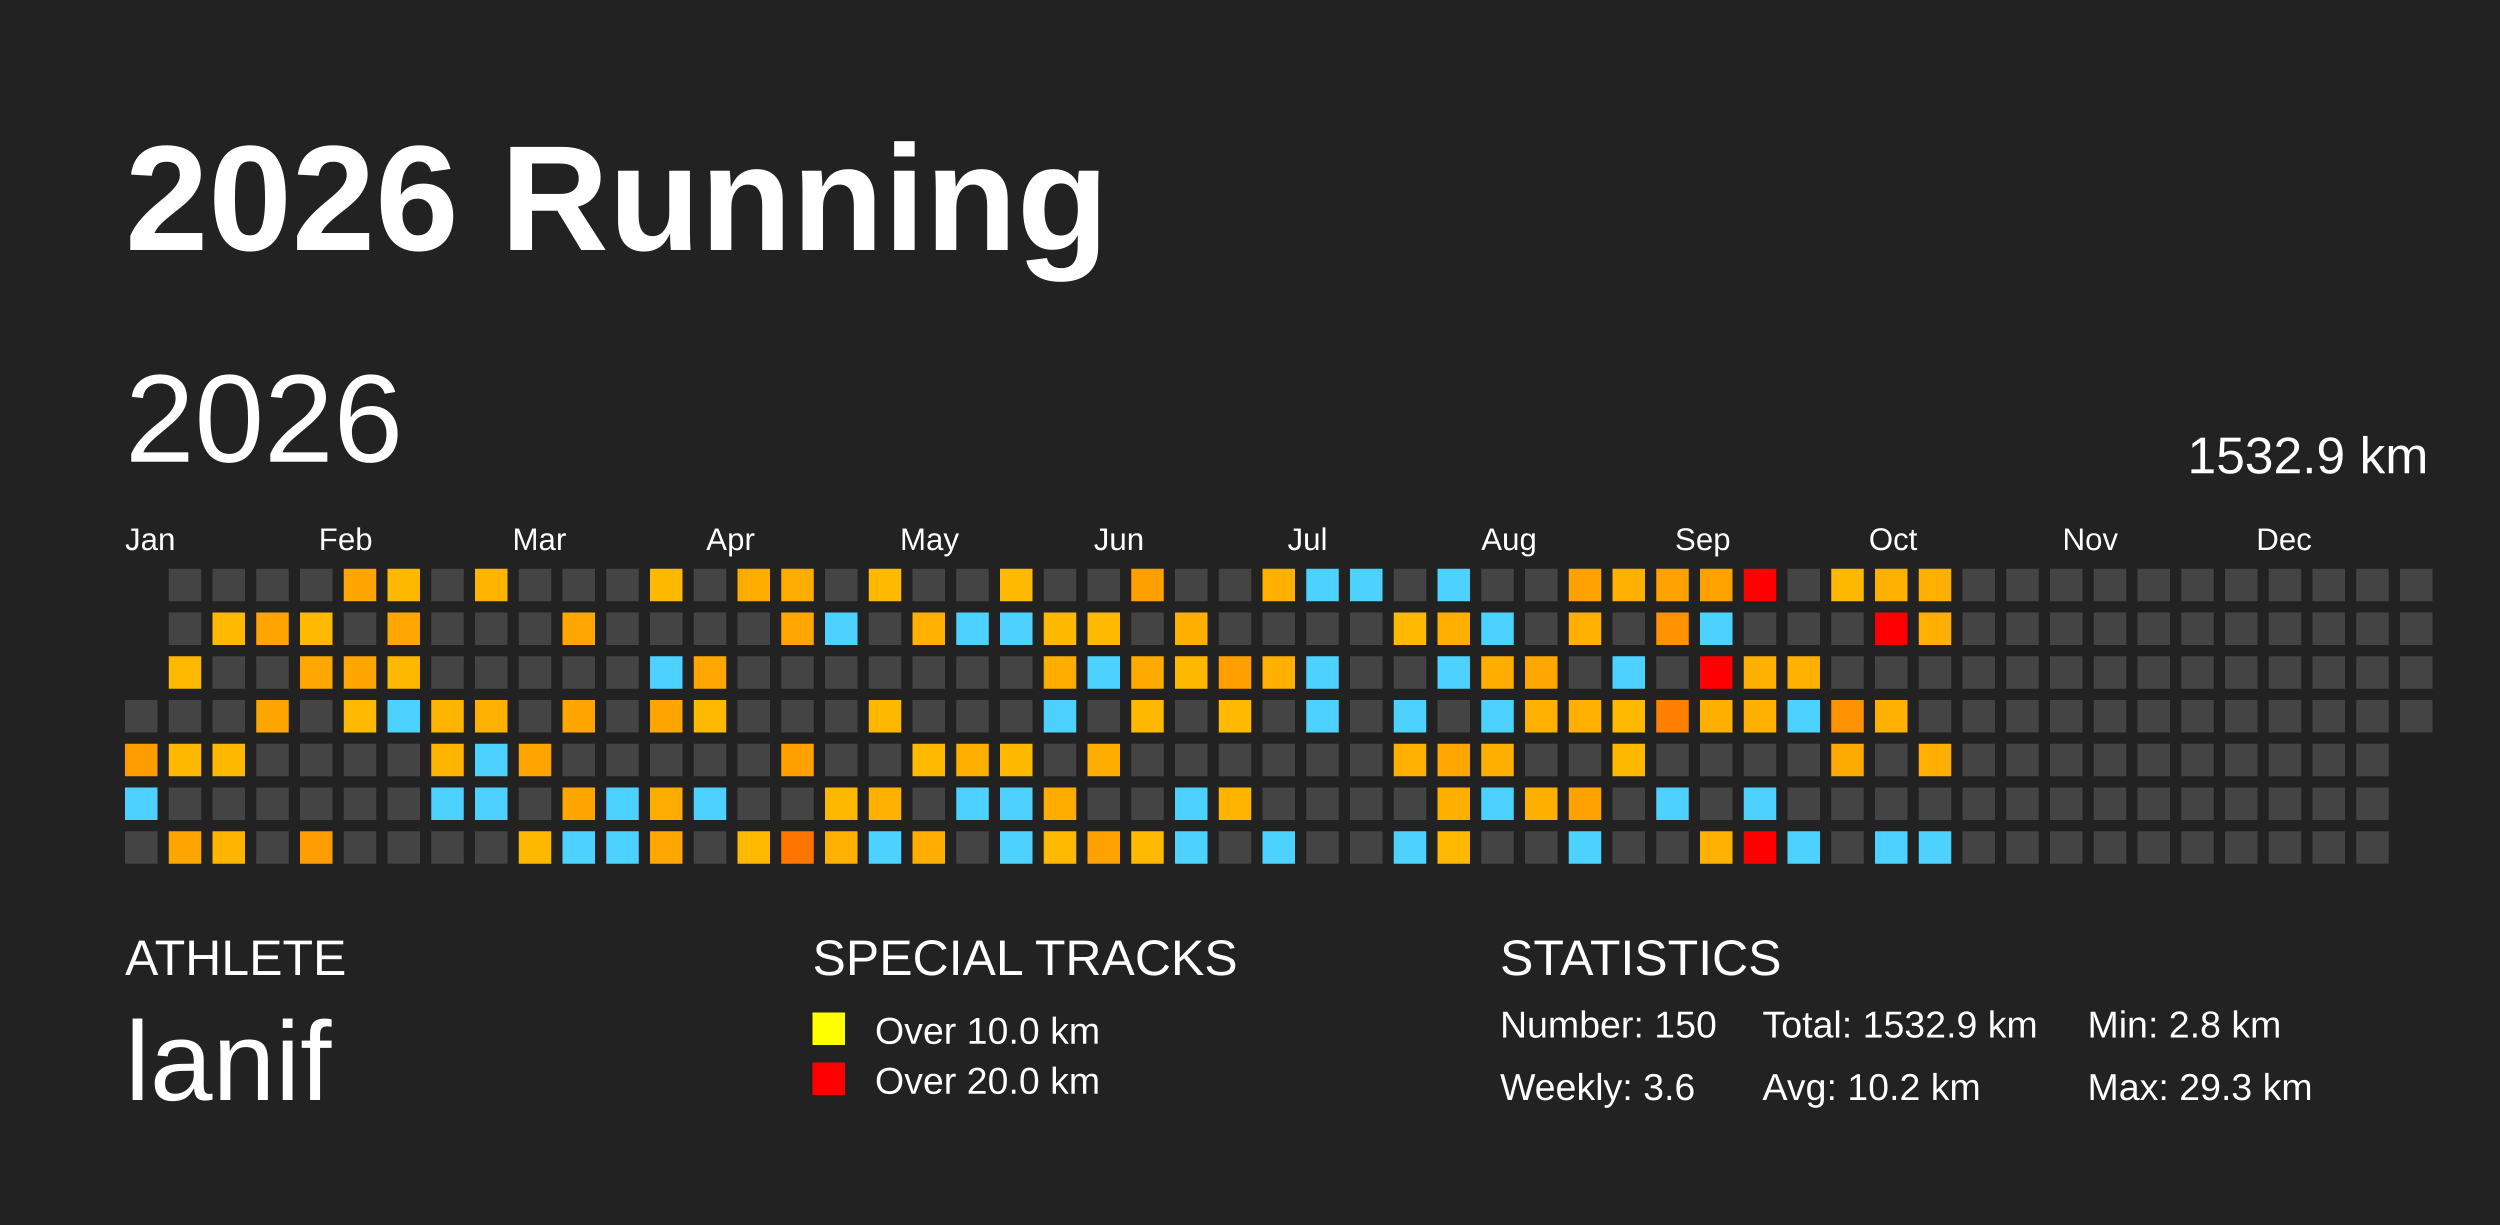
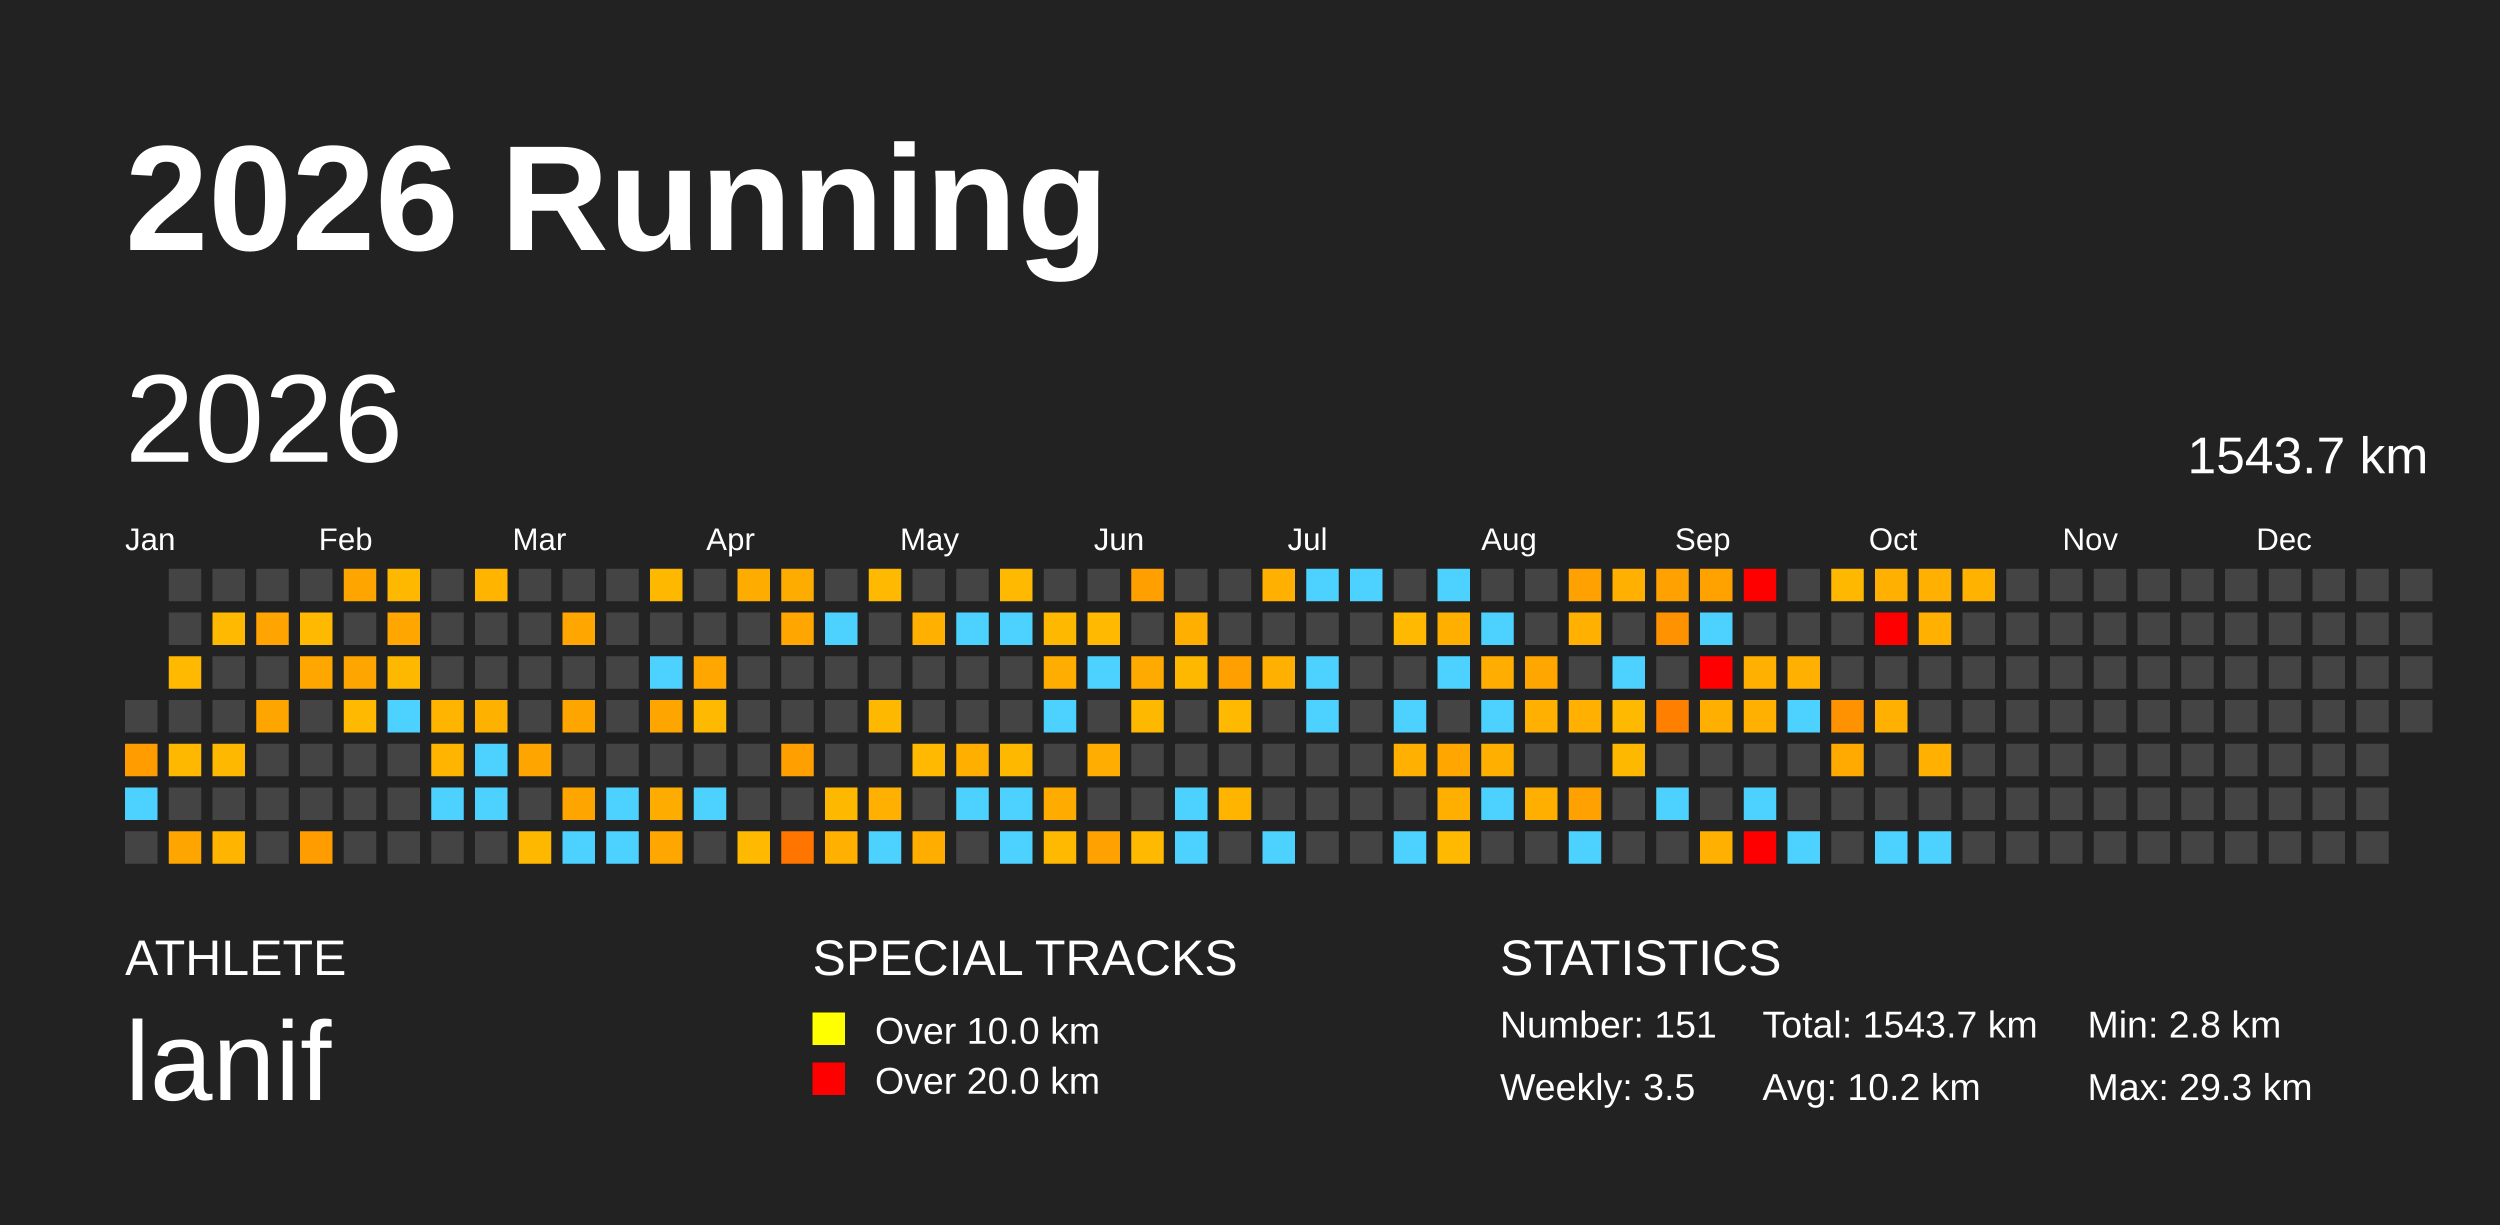
<svg xmlns="http://www.w3.org/2000/svg" baseProfile="full" height="98mm" version="1.1" viewBox="0,0,200,98" width="200mm">
  <defs />
  <rect fill="#222222" height="98" width="200" x="0" y="0" />
  <text fill="#FFFFFF" style="font-size:12px; font-family:Arial; font-weight:bold;" x="10" y="20">2026 Running</text>
  <text fill="#FFFFFF" style="font-size:4px; font-family:Arial" x="10" y="78">ATHLETE</text>
  <text fill="#FFFFFF" style="font-size:9px; font-family:Arial" x="10" y="88">lanif</text>
  <text fill="#FFFFFF" style="font-size:4px; font-family:Arial" x="65" y="78">SPECIAL TRACKS</text>
  <rect fill="yellow" height="2.6" width="2.6" x="65" y="81" />
  <text fill="#FFFFFF" style="font-size:3px; font-family:Arial" x="70" y="83.5">Over 10.0 km</text>
  <rect fill="red" height="2.6" width="2.6" x="65" y="85" />
  <text fill="#FFFFFF" style="font-size:3px; font-family:Arial" x="70" y="87.5">Over 20.0 km</text>
  <text fill="#FFFFFF" style="font-size:4px; font-family:Arial" x="120" y="78">STATISTICS</text>
-   <text fill="#FFFFFF" style="font-size:3px; font-family:Arial" x="120" y="83">Number: 150</text>
-   <text fill="#FFFFFF" style="font-size:3px; font-family:Arial" x="120" y="88">Weekly: 3.6</text>
-   <text fill="#FFFFFF" style="font-size:3px; font-family:Arial" x="141" y="83">Total: 1532.9 km</text>
+   <text fill="#FFFFFF" style="font-size:3px; font-family:Arial" x="120" y="83">Number: 151</text>
+   <text fill="#FFFFFF" style="font-size:3px; font-family:Arial" x="120" y="88">Weekly: 3.5</text>
+   <text fill="#FFFFFF" style="font-size:3px; font-family:Arial" x="141" y="83">Total: 1543.7 km</text>
  <text fill="#FFFFFF" style="font-size:3px; font-family:Arial" x="141" y="88">Avg: 10.2 km</text>
  <text fill="#FFFFFF" style="font-size:3px; font-family:Arial" x="167" y="83">Min: 2.8 km</text>
  <text fill="#FFFFFF" style="font-size:3px; font-family:Arial" x="167" y="88">Max: 29.3 km</text>
  <text dominant-baseline="hanging" fill="#FFFFFF" style="font-size:10.0px; font-family:Arial;" x="10" y="30">2026</text>
-   <text dominant-baseline="hanging" fill="#FFFFFF" style="font-size:4.125px; font-family:Arial;" x="175" y="35">1532.9 km</text>
+   <text dominant-baseline="hanging" fill="#FFFFFF" style="font-size:4.125px; font-family:Arial;" x="175" y="35">1543.7 km</text>
  <text fill="#FFFFFF" style="font-size:2.5px; font-family:Arial" x="10.0" y="44">Jan</text>
  <text fill="#FFFFFF" style="font-size:2.5px; font-family:Arial" x="25.5" y="44">Feb</text>
  <text fill="#FFFFFF" style="font-size:2.5px; font-family:Arial" x="41.0" y="44">Mar</text>
  <text fill="#FFFFFF" style="font-size:2.5px; font-family:Arial" x="56.5" y="44">Apr</text>
  <text fill="#FFFFFF" style="font-size:2.5px; font-family:Arial" x="72.0" y="44">May</text>
  <text fill="#FFFFFF" style="font-size:2.5px; font-family:Arial" x="87.5" y="44">Jun</text>
  <text fill="#FFFFFF" style="font-size:2.5px; font-family:Arial" x="103.0" y="44">Jul</text>
  <text fill="#FFFFFF" style="font-size:2.5px; font-family:Arial" x="118.5" y="44">Aug</text>
  <text fill="#FFFFFF" style="font-size:2.5px; font-family:Arial" x="134.0" y="44">Sep</text>
  <text fill="#FFFFFF" style="font-size:2.5px; font-family:Arial" x="149.5" y="44">Oct</text>
  <text fill="#FFFFFF" style="font-size:2.5px; font-family:Arial" x="165.0" y="44">Nov</text>
  <text fill="#FFFFFF" style="font-size:2.5px; font-family:Arial" x="180.5" y="44">Dec</text>
  <rect fill="#444444" height="2.6" width="2.6" x="10.0" y="56.0" />
  <rect fill="#ff9c00" height="2.6" width="2.6" x="10.0" y="59.5" />
  <rect fill="#4dd2ff" height="2.6" width="2.6" x="10.0" y="63.0" />
  <rect fill="#444444" height="2.6" width="2.6" x="10.0" y="66.5" />
  <rect fill="#444444" height="2.6" width="2.6" x="13.5" y="45.5" />
  <rect fill="#444444" height="2.6" width="2.6" x="13.5" y="49.0" />
  <rect fill="#ffb900" height="2.6" width="2.6" x="13.5" y="52.5" />
  <rect fill="#444444" height="2.6" width="2.6" x="13.5" y="56.0" />
  <rect fill="#ffb800" height="2.6" width="2.6" x="13.5" y="59.5" />
  <rect fill="#444444" height="2.6" width="2.6" x="13.5" y="63.0" />
  <rect fill="#ffa500" height="2.6" width="2.6" x="13.5" y="66.5" />
  <rect fill="#444444" height="2.6" width="2.6" x="17.0" y="45.5" />
  <rect fill="#ffb900" height="2.6" width="2.6" x="17.0" y="49.0" />
  <rect fill="#444444" height="2.6" width="2.6" x="17.0" y="52.5" />
  <rect fill="#444444" height="2.6" width="2.6" x="17.0" y="56.0" />
  <rect fill="#ffb800" height="2.6" width="2.6" x="17.0" y="59.5" />
  <rect fill="#444444" height="2.6" width="2.6" x="17.0" y="63.0" />
  <rect fill="#ffb500" height="2.6" width="2.6" x="17.0" y="66.5" />
  <rect fill="#444444" height="2.6" width="2.6" x="20.5" y="45.5" />
  <rect fill="#ffa400" height="2.6" width="2.6" x="20.5" y="49.0" />
  <rect fill="#444444" height="2.6" width="2.6" x="20.5" y="52.5" />
  <rect fill="#ffa500" height="2.6" width="2.6" x="20.5" y="56.0" />
  <rect fill="#444444" height="2.6" width="2.6" x="20.5" y="59.5" />
  <rect fill="#444444" height="2.6" width="2.6" x="20.5" y="63.0" />
  <rect fill="#444444" height="2.6" width="2.6" x="20.5" y="66.5" />
  <rect fill="#444444" height="2.6" width="2.6" x="24.0" y="45.5" />
  <rect fill="#ffb900" height="2.6" width="2.6" x="24.0" y="49.0" />
  <rect fill="#ffa600" height="2.6" width="2.6" x="24.0" y="52.5" />
  <rect fill="#444444" height="2.6" width="2.6" x="24.0" y="56.0" />
  <rect fill="#444444" height="2.6" width="2.6" x="24.0" y="59.5" />
  <rect fill="#444444" height="2.6" width="2.6" x="24.0" y="63.0" />
  <rect fill="#ff9c00" height="2.6" width="2.6" x="24.0" y="66.5" />
  <rect fill="#ffa500" height="2.6" width="2.6" x="27.5" y="45.5" />
  <rect fill="#444444" height="2.6" width="2.6" x="27.5" y="49.0" />
  <rect fill="#ffa500" height="2.6" width="2.6" x="27.5" y="52.5" />
  <rect fill="#ffb900" height="2.6" width="2.6" x="27.5" y="56.0" />
  <rect fill="#444444" height="2.6" width="2.6" x="27.5" y="59.5" />
  <rect fill="#444444" height="2.6" width="2.6" x="27.5" y="63.0" />
  <rect fill="#444444" height="2.6" width="2.6" x="27.5" y="66.5" />
  <rect fill="#ffb800" height="2.6" width="2.6" x="31.0" y="45.5" />
  <rect fill="#ffa600" height="2.6" width="2.6" x="31.0" y="49.0" />
  <rect fill="#ffb800" height="2.6" width="2.6" x="31.0" y="52.5" />
  <rect fill="#4dd2ff" height="2.6" width="2.6" x="31.0" y="56.0" />
  <rect fill="#444444" height="2.6" width="2.6" x="31.0" y="59.5" />
  <rect fill="#444444" height="2.6" width="2.6" x="31.0" y="63.0" />
  <rect fill="#444444" height="2.6" width="2.6" x="31.0" y="66.5" />
  <rect fill="#444444" height="2.6" width="2.6" x="34.5" y="45.5" />
  <rect fill="#444444" height="2.6" width="2.6" x="34.5" y="49.0" />
  <rect fill="#444444" height="2.6" width="2.6" x="34.5" y="52.5" />
  <rect fill="#ffb500" height="2.6" width="2.6" x="34.5" y="56.0" />
  <rect fill="#ffb500" height="2.6" width="2.6" x="34.5" y="59.5" />
  <rect fill="#4dd2ff" height="2.6" width="2.6" x="34.5" y="63.0" />
  <rect fill="#444444" height="2.6" width="2.6" x="34.5" y="66.5" />
  <rect fill="#ffb500" height="2.6" width="2.6" x="38.0" y="45.5" />
  <rect fill="#444444" height="2.6" width="2.6" x="38.0" y="49.0" />
  <rect fill="#444444" height="2.6" width="2.6" x="38.0" y="52.5" />
  <rect fill="#ffb100" height="2.6" width="2.6" x="38.0" y="56.0" />
  <rect fill="#4dd2ff" height="2.6" width="2.6" x="38.0" y="59.5" />
  <rect fill="#4dd2ff" height="2.6" width="2.6" x="38.0" y="63.0" />
  <rect fill="#444444" height="2.6" width="2.6" x="38.0" y="66.5" />
  <rect fill="#444444" height="2.6" width="2.6" x="41.5" y="45.5" />
  <rect fill="#444444" height="2.6" width="2.6" x="41.5" y="49.0" />
  <rect fill="#444444" height="2.6" width="2.6" x="41.5" y="52.5" />
  <rect fill="#444444" height="2.6" width="2.6" x="41.5" y="56.0" />
  <rect fill="#ffa500" height="2.6" width="2.6" x="41.5" y="59.5" />
  <rect fill="#444444" height="2.6" width="2.6" x="41.5" y="63.0" />
  <rect fill="#ffb800" height="2.6" width="2.6" x="41.5" y="66.5" />
  <rect fill="#444444" height="2.6" width="2.6" x="45.0" y="45.5" />
  <rect fill="#ffa600" height="2.6" width="2.6" x="45.0" y="49.0" />
  <rect fill="#444444" height="2.6" width="2.6" x="45.0" y="52.5" />
  <rect fill="#ffa500" height="2.6" width="2.6" x="45.0" y="56.0" />
  <rect fill="#444444" height="2.6" width="2.6" x="45.0" y="59.5" />
  <rect fill="#ffa500" height="2.6" width="2.6" x="45.0" y="63.0" />
  <rect fill="#4dd2ff" height="2.6" width="2.6" x="45.0" y="66.5" />
  <rect fill="#444444" height="2.6" width="2.6" x="48.5" y="45.5" />
  <rect fill="#444444" height="2.6" width="2.6" x="48.5" y="49.0" />
  <rect fill="#444444" height="2.6" width="2.6" x="48.5" y="52.5" />
  <rect fill="#444444" height="2.6" width="2.6" x="48.5" y="56.0" />
  <rect fill="#444444" height="2.6" width="2.6" x="48.5" y="59.5" />
  <rect fill="#4dd2ff" height="2.6" width="2.6" x="48.5" y="63.0" />
  <rect fill="#4dd2ff" height="2.6" width="2.6" x="48.5" y="66.5" />
  <rect fill="#ffb800" height="2.6" width="2.6" x="52.0" y="45.5" />
  <rect fill="#444444" height="2.6" width="2.6" x="52.0" y="49.0" />
  <rect fill="#4dd2ff" height="2.6" width="2.6" x="52.0" y="52.5" />
  <rect fill="#ffa500" height="2.6" width="2.6" x="52.0" y="56.0" />
  <rect fill="#444444" height="2.6" width="2.6" x="52.0" y="59.5" />
  <rect fill="#ffac00" height="2.6" width="2.6" x="52.0" y="63.0" />
  <rect fill="#ffa600" height="2.6" width="2.6" x="52.0" y="66.5" />
  <rect fill="#444444" height="2.6" width="2.6" x="55.5" y="45.5" />
  <rect fill="#444444" height="2.6" width="2.6" x="55.5" y="49.0" />
  <rect fill="#ffa600" height="2.6" width="2.6" x="55.5" y="52.5" />
  <rect fill="#ffb900" height="2.6" width="2.6" x="55.5" y="56.0" />
  <rect fill="#444444" height="2.6" width="2.6" x="55.5" y="59.5" />
  <rect fill="#4dd2ff" height="2.6" width="2.6" x="55.5" y="63.0" />
  <rect fill="#444444" height="2.6" width="2.6" x="55.5" y="66.5" />
  <rect fill="#ffac00" height="2.6" width="2.6" x="59.0" y="45.5" />
  <rect fill="#444444" height="2.6" width="2.6" x="59.0" y="49.0" />
  <rect fill="#444444" height="2.6" width="2.6" x="59.0" y="52.5" />
  <rect fill="#444444" height="2.6" width="2.6" x="59.0" y="56.0" />
  <rect fill="#444444" height="2.6" width="2.6" x="59.0" y="59.5" />
  <rect fill="#444444" height="2.6" width="2.6" x="59.0" y="63.0" />
  <rect fill="#ffb900" height="2.6" width="2.6" x="59.0" y="66.5" />
  <rect fill="#ffac00" height="2.6" width="2.6" x="62.5" y="45.5" />
  <rect fill="#ffa600" height="2.6" width="2.6" x="62.5" y="49.0" />
  <rect fill="#444444" height="2.6" width="2.6" x="62.5" y="52.5" />
  <rect fill="#444444" height="2.6" width="2.6" x="62.5" y="56.0" />
  <rect fill="#ffa000" height="2.6" width="2.6" x="62.5" y="59.5" />
  <rect fill="#444444" height="2.6" width="2.6" x="62.5" y="63.0" />
  <rect fill="#ff7500" height="2.6" width="2.6" x="62.5" y="66.5" />
  <rect fill="#444444" height="2.6" width="2.6" x="66.0" y="45.5" />
  <rect fill="#4dd2ff" height="2.6" width="2.6" x="66.0" y="49.0" />
  <rect fill="#444444" height="2.6" width="2.6" x="66.0" y="52.5" />
  <rect fill="#444444" height="2.6" width="2.6" x="66.0" y="56.0" />
  <rect fill="#444444" height="2.6" width="2.6" x="66.0" y="59.5" />
  <rect fill="#ffb800" height="2.6" width="2.6" x="66.0" y="63.0" />
  <rect fill="#ffb000" height="2.6" width="2.6" x="66.0" y="66.5" />
  <rect fill="#ffb900" height="2.6" width="2.6" x="69.5" y="45.5" />
  <rect fill="#444444" height="2.6" width="2.6" x="69.5" y="49.0" />
  <rect fill="#444444" height="2.6" width="2.6" x="69.5" y="52.5" />
  <rect fill="#ffb800" height="2.6" width="2.6" x="69.5" y="56.0" />
  <rect fill="#444444" height="2.6" width="2.6" x="69.5" y="59.5" />
  <rect fill="#ffb000" height="2.6" width="2.6" x="69.5" y="63.0" />
  <rect fill="#4dd2ff" height="2.6" width="2.6" x="69.5" y="66.5" />
  <rect fill="#444444" height="2.6" width="2.6" x="73.0" y="45.5" />
  <rect fill="#ffb000" height="2.6" width="2.6" x="73.0" y="49.0" />
  <rect fill="#444444" height="2.6" width="2.6" x="73.0" y="52.5" />
  <rect fill="#444444" height="2.6" width="2.6" x="73.0" y="56.0" />
  <rect fill="#ffb900" height="2.6" width="2.6" x="73.0" y="59.5" />
  <rect fill="#444444" height="2.6" width="2.6" x="73.0" y="63.0" />
  <rect fill="#ffae00" height="2.6" width="2.6" x="73.0" y="66.5" />
  <rect fill="#444444" height="2.6" width="2.6" x="76.5" y="45.5" />
  <rect fill="#4dd2ff" height="2.6" width="2.6" x="76.5" y="49.0" />
  <rect fill="#444444" height="2.6" width="2.6" x="76.5" y="52.5" />
  <rect fill="#444444" height="2.6" width="2.6" x="76.5" y="56.0" />
  <rect fill="#ffaf00" height="2.6" width="2.6" x="76.5" y="59.5" />
  <rect fill="#4dd2ff" height="2.6" width="2.6" x="76.5" y="63.0" />
  <rect fill="#444444" height="2.6" width="2.6" x="76.5" y="66.5" />
  <rect fill="#ffb900" height="2.6" width="2.6" x="80.0" y="45.5" />
  <rect fill="#4dd2ff" height="2.6" width="2.6" x="80.0" y="49.0" />
  <rect fill="#444444" height="2.6" width="2.6" x="80.0" y="52.5" />
  <rect fill="#444444" height="2.6" width="2.6" x="80.0" y="56.0" />
  <rect fill="#ffb800" height="2.6" width="2.6" x="80.0" y="59.5" />
  <rect fill="#4dd2ff" height="2.6" width="2.6" x="80.0" y="63.0" />
  <rect fill="#4dd2ff" height="2.6" width="2.6" x="80.0" y="66.5" />
  <rect fill="#444444" height="2.6" width="2.6" x="83.5" y="45.5" />
  <rect fill="#ffb800" height="2.6" width="2.6" x="83.5" y="49.0" />
  <rect fill="#ffad00" height="2.6" width="2.6" x="83.5" y="52.5" />
  <rect fill="#4dd2ff" height="2.6" width="2.6" x="83.5" y="56.0" />
  <rect fill="#444444" height="2.6" width="2.6" x="83.5" y="59.5" />
  <rect fill="#ffab00" height="2.6" width="2.6" x="83.5" y="63.0" />
  <rect fill="#ffb900" height="2.6" width="2.6" x="83.5" y="66.5" />
  <rect fill="#444444" height="2.6" width="2.6" x="87.0" y="45.5" />
  <rect fill="#ffb900" height="2.6" width="2.6" x="87.0" y="49.0" />
  <rect fill="#4dd2ff" height="2.6" width="2.6" x="87.0" y="52.5" />
  <rect fill="#444444" height="2.6" width="2.6" x="87.0" y="56.0" />
  <rect fill="#ffad00" height="2.6" width="2.6" x="87.0" y="59.5" />
  <rect fill="#444444" height="2.6" width="2.6" x="87.0" y="63.0" />
  <rect fill="#ffa100" height="2.6" width="2.6" x="87.0" y="66.5" />
  <rect fill="#ffa000" height="2.6" width="2.6" x="90.5" y="45.5" />
  <rect fill="#444444" height="2.6" width="2.6" x="90.5" y="49.0" />
  <rect fill="#ffaa00" height="2.6" width="2.6" x="90.5" y="52.5" />
  <rect fill="#ffb800" height="2.6" width="2.6" x="90.5" y="56.0" />
  <rect fill="#444444" height="2.6" width="2.6" x="90.5" y="59.5" />
  <rect fill="#444444" height="2.6" width="2.6" x="90.5" y="63.0" />
  <rect fill="#ffb900" height="2.6" width="2.6" x="90.5" y="66.5" />
  <rect fill="#444444" height="2.6" width="2.6" x="94.0" y="45.5" />
  <rect fill="#ffaf00" height="2.6" width="2.6" x="94.0" y="49.0" />
  <rect fill="#ffb800" height="2.6" width="2.6" x="94.0" y="52.5" />
  <rect fill="#444444" height="2.6" width="2.6" x="94.0" y="56.0" />
  <rect fill="#444444" height="2.6" width="2.6" x="94.0" y="59.5" />
  <rect fill="#4dd2ff" height="2.6" width="2.6" x="94.0" y="63.0" />
  <rect fill="#4dd2ff" height="2.6" width="2.6" x="94.0" y="66.5" />
  <rect fill="#444444" height="2.6" width="2.6" x="97.5" y="45.5" />
  <rect fill="#444444" height="2.6" width="2.6" x="97.5" y="49.0" />
  <rect fill="#ffa000" height="2.6" width="2.6" x="97.5" y="52.5" />
  <rect fill="#ffb900" height="2.6" width="2.6" x="97.5" y="56.0" />
  <rect fill="#444444" height="2.6" width="2.6" x="97.5" y="59.5" />
  <rect fill="#ffb400" height="2.6" width="2.6" x="97.5" y="63.0" />
  <rect fill="#444444" height="2.6" width="2.6" x="97.5" y="66.5" />
  <rect fill="#ffb000" height="2.6" width="2.6" x="101.0" y="45.5" />
  <rect fill="#444444" height="2.6" width="2.6" x="101.0" y="49.0" />
  <rect fill="#ffb000" height="2.6" width="2.6" x="101.0" y="52.5" />
  <rect fill="#444444" height="2.6" width="2.6" x="101.0" y="56.0" />
  <rect fill="#444444" height="2.6" width="2.6" x="101.0" y="59.5" />
  <rect fill="#444444" height="2.6" width="2.6" x="101.0" y="63.0" />
  <rect fill="#4dd2ff" height="2.6" width="2.6" x="101.0" y="66.5" />
  <rect fill="#4dd2ff" height="2.6" width="2.6" x="104.5" y="45.5" />
  <rect fill="#444444" height="2.6" width="2.6" x="104.5" y="49.0" />
  <rect fill="#4dd2ff" height="2.6" width="2.6" x="104.5" y="52.5" />
  <rect fill="#4dd2ff" height="2.6" width="2.6" x="104.5" y="56.0" />
  <rect fill="#444444" height="2.6" width="2.6" x="104.5" y="59.5" />
  <rect fill="#444444" height="2.6" width="2.6" x="104.5" y="63.0" />
  <rect fill="#444444" height="2.6" width="2.6" x="104.5" y="66.5" />
  <rect fill="#4dd2ff" height="2.6" width="2.6" x="108.0" y="45.5" />
  <rect fill="#444444" height="2.6" width="2.6" x="108.0" y="49.0" />
  <rect fill="#444444" height="2.6" width="2.6" x="108.0" y="52.5" />
  <rect fill="#444444" height="2.6" width="2.6" x="108.0" y="56.0" />
  <rect fill="#444444" height="2.6" width="2.6" x="108.0" y="59.5" />
  <rect fill="#444444" height="2.6" width="2.6" x="108.0" y="63.0" />
  <rect fill="#444444" height="2.6" width="2.6" x="108.0" y="66.5" />
  <rect fill="#444444" height="2.6" width="2.6" x="111.5" y="45.5" />
  <rect fill="#ffb900" height="2.6" width="2.6" x="111.5" y="49.0" />
  <rect fill="#444444" height="2.6" width="2.6" x="111.5" y="52.5" />
  <rect fill="#4dd2ff" height="2.6" width="2.6" x="111.5" y="56.0" />
  <rect fill="#ffb000" height="2.6" width="2.6" x="111.5" y="59.5" />
  <rect fill="#444444" height="2.6" width="2.6" x="111.5" y="63.0" />
  <rect fill="#4dd2ff" height="2.6" width="2.6" x="111.5" y="66.5" />
  <rect fill="#4dd2ff" height="2.6" width="2.6" x="115.0" y="45.5" />
  <rect fill="#ffaf00" height="2.6" width="2.6" x="115.0" y="49.0" />
  <rect fill="#4dd2ff" height="2.6" width="2.6" x="115.0" y="52.5" />
  <rect fill="#444444" height="2.6" width="2.6" x="115.0" y="56.0" />
  <rect fill="#ffa600" height="2.6" width="2.6" x="115.0" y="59.5" />
  <rect fill="#ffaf00" height="2.6" width="2.6" x="115.0" y="63.0" />
  <rect fill="#ffb900" height="2.6" width="2.6" x="115.0" y="66.5" />
  <rect fill="#444444" height="2.6" width="2.6" x="118.5" y="45.5" />
  <rect fill="#4dd2ff" height="2.6" width="2.6" x="118.5" y="49.0" />
  <rect fill="#ffad00" height="2.6" width="2.6" x="118.5" y="52.5" />
  <rect fill="#4dd2ff" height="2.6" width="2.6" x="118.5" y="56.0" />
  <rect fill="#ffaf00" height="2.6" width="2.6" x="118.5" y="59.5" />
  <rect fill="#4dd2ff" height="2.6" width="2.6" x="118.5" y="63.0" />
  <rect fill="#444444" height="2.6" width="2.6" x="118.5" y="66.5" />
  <rect fill="#444444" height="2.6" width="2.6" x="122.0" y="45.5" />
  <rect fill="#444444" height="2.6" width="2.6" x="122.0" y="49.0" />
  <rect fill="#ffa700" height="2.6" width="2.6" x="122.0" y="52.5" />
  <rect fill="#ffb000" height="2.6" width="2.6" x="122.0" y="56.0" />
  <rect fill="#444444" height="2.6" width="2.6" x="122.0" y="59.5" />
  <rect fill="#ffaf00" height="2.6" width="2.6" x="122.0" y="63.0" />
  <rect fill="#444444" height="2.6" width="2.6" x="122.0" y="66.5" />
  <rect fill="#ffa100" height="2.6" width="2.6" x="125.5" y="45.5" />
  <rect fill="#ffb000" height="2.6" width="2.6" x="125.5" y="49.0" />
  <rect fill="#444444" height="2.6" width="2.6" x="125.5" y="52.5" />
  <rect fill="#ffb000" height="2.6" width="2.6" x="125.5" y="56.0" />
  <rect fill="#444444" height="2.6" width="2.6" x="125.5" y="59.5" />
  <rect fill="#ffa100" height="2.6" width="2.6" x="125.5" y="63.0" />
  <rect fill="#4dd2ff" height="2.6" width="2.6" x="125.5" y="66.5" />
  <rect fill="#ffb000" height="2.6" width="2.6" x="129.0" y="45.5" />
  <rect fill="#444444" height="2.6" width="2.6" x="129.0" y="49.0" />
  <rect fill="#4dd2ff" height="2.6" width="2.6" x="129.0" y="52.5" />
  <rect fill="#ffb900" height="2.6" width="2.6" x="129.0" y="56.0" />
  <rect fill="#ffb800" height="2.6" width="2.6" x="129.0" y="59.5" />
  <rect fill="#444444" height="2.6" width="2.6" x="129.0" y="63.0" />
  <rect fill="#444444" height="2.6" width="2.6" x="129.0" y="66.5" />
  <rect fill="#ffa100" height="2.6" width="2.6" x="132.5" y="45.5" />
  <rect fill="#ff9200" height="2.6" width="2.6" x="132.5" y="49.0" />
  <rect fill="#444444" height="2.6" width="2.6" x="132.5" y="52.5" />
  <rect fill="#ff8000" height="2.6" width="2.6" x="132.5" y="56.0" />
  <rect fill="#444444" height="2.6" width="2.6" x="132.5" y="59.5" />
  <rect fill="#4dd2ff" height="2.6" width="2.6" x="132.5" y="63.0" />
  <rect fill="#444444" height="2.6" width="2.6" x="132.5" y="66.5" />
  <rect fill="#ffa200" height="2.6" width="2.6" x="136.0" y="45.5" />
  <rect fill="#4dd2ff" height="2.6" width="2.6" x="136.0" y="49.0" />
  <rect fill="red" height="2.6" width="2.6" x="136.0" y="52.5" />
  <rect fill="#ffaf00" height="2.6" width="2.6" x="136.0" y="56.0" />
  <rect fill="#444444" height="2.6" width="2.6" x="136.0" y="59.5" />
  <rect fill="#444444" height="2.6" width="2.6" x="136.0" y="63.0" />
  <rect fill="#ffb000" height="2.6" width="2.6" x="136.0" y="66.5" />
  <rect fill="red" height="2.6" width="2.6" x="139.5" y="45.5" />
  <rect fill="#444444" height="2.6" width="2.6" x="139.5" y="49.0" />
  <rect fill="#ffb000" height="2.6" width="2.6" x="139.5" y="52.5" />
  <rect fill="#ffb000" height="2.6" width="2.6" x="139.5" y="56.0" />
  <rect fill="#444444" height="2.6" width="2.6" x="139.5" y="59.5" />
  <rect fill="#4dd2ff" height="2.6" width="2.6" x="139.5" y="63.0" />
  <rect fill="red" height="2.6" width="2.6" x="139.5" y="66.5" />
  <rect fill="#444444" height="2.6" width="2.6" x="143.0" y="45.5" />
  <rect fill="#444444" height="2.6" width="2.6" x="143.0" y="49.0" />
  <rect fill="#ffb000" height="2.6" width="2.6" x="143.0" y="52.5" />
  <rect fill="#4dd2ff" height="2.6" width="2.6" x="143.0" y="56.0" />
  <rect fill="#444444" height="2.6" width="2.6" x="143.0" y="59.5" />
  <rect fill="#444444" height="2.6" width="2.6" x="143.0" y="63.0" />
  <rect fill="#4dd2ff" height="2.6" width="2.6" x="143.0" y="66.5" />
  <rect fill="#ffb800" height="2.6" width="2.6" x="146.5" y="45.5" />
  <rect fill="#444444" height="2.6" width="2.6" x="146.5" y="49.0" />
  <rect fill="#444444" height="2.6" width="2.6" x="146.5" y="52.5" />
  <rect fill="#ff9200" height="2.6" width="2.6" x="146.5" y="56.0" />
  <rect fill="#ffaa00" height="2.6" width="2.6" x="146.5" y="59.5" />
  <rect fill="#444444" height="2.6" width="2.6" x="146.5" y="63.0" />
  <rect fill="#444444" height="2.6" width="2.6" x="146.5" y="66.5" />
  <rect fill="#ffb000" height="2.6" width="2.6" x="150.0" y="45.5" />
  <rect fill="red" height="2.6" width="2.6" x="150.0" y="49.0" />
  <rect fill="#444444" height="2.6" width="2.6" x="150.0" y="52.5" />
  <rect fill="#ffb000" height="2.6" width="2.6" x="150.0" y="56.0" />
  <rect fill="#444444" height="2.6" width="2.6" x="150.0" y="59.5" />
  <rect fill="#444444" height="2.6" width="2.6" x="150.0" y="63.0" />
  <rect fill="#4dd2ff" height="2.6" width="2.6" x="150.0" y="66.5" />
  <rect fill="#ffb000" height="2.6" width="2.6" x="153.5" y="45.5" />
  <rect fill="#ffb000" height="2.6" width="2.6" x="153.5" y="49.0" />
  <rect fill="#444444" height="2.6" width="2.6" x="153.5" y="52.5" />
  <rect fill="#444444" height="2.6" width="2.6" x="153.5" y="56.0" />
  <rect fill="#ffb000" height="2.6" width="2.6" x="153.5" y="59.5" />
  <rect fill="#444444" height="2.6" width="2.6" x="153.5" y="63.0" />
  <rect fill="#4dd2ff" height="2.6" width="2.6" x="153.5" y="66.5" />
-   <rect fill="#444444" height="2.6" width="2.6" x="157.0" y="45.5" />
+   <rect fill="#ffb200" height="2.6" width="2.6" x="157.0" y="45.5" />
  <rect fill="#444444" height="2.6" width="2.6" x="157.0" y="49.0" />
  <rect fill="#444444" height="2.6" width="2.6" x="157.0" y="52.5" />
  <rect fill="#444444" height="2.6" width="2.6" x="157.0" y="56.0" />
  <rect fill="#444444" height="2.6" width="2.6" x="157.0" y="59.5" />
  <rect fill="#444444" height="2.6" width="2.6" x="157.0" y="63.0" />
  <rect fill="#444444" height="2.6" width="2.6" x="157.0" y="66.5" />
  <rect fill="#444444" height="2.6" width="2.6" x="160.5" y="45.5" />
  <rect fill="#444444" height="2.6" width="2.6" x="160.5" y="49.0" />
  <rect fill="#444444" height="2.6" width="2.6" x="160.5" y="52.5" />
  <rect fill="#444444" height="2.6" width="2.6" x="160.5" y="56.0" />
  <rect fill="#444444" height="2.6" width="2.6" x="160.5" y="59.5" />
  <rect fill="#444444" height="2.6" width="2.6" x="160.5" y="63.0" />
  <rect fill="#444444" height="2.6" width="2.6" x="160.5" y="66.5" />
  <rect fill="#444444" height="2.6" width="2.6" x="164.0" y="45.5" />
  <rect fill="#444444" height="2.6" width="2.6" x="164.0" y="49.0" />
  <rect fill="#444444" height="2.6" width="2.6" x="164.0" y="52.5" />
  <rect fill="#444444" height="2.6" width="2.6" x="164.0" y="56.0" />
  <rect fill="#444444" height="2.6" width="2.6" x="164.0" y="59.5" />
  <rect fill="#444444" height="2.6" width="2.6" x="164.0" y="63.0" />
  <rect fill="#444444" height="2.6" width="2.6" x="164.0" y="66.5" />
  <rect fill="#444444" height="2.6" width="2.6" x="167.5" y="45.5" />
  <rect fill="#444444" height="2.6" width="2.6" x="167.5" y="49.0" />
  <rect fill="#444444" height="2.6" width="2.6" x="167.5" y="52.5" />
  <rect fill="#444444" height="2.6" width="2.6" x="167.5" y="56.0" />
  <rect fill="#444444" height="2.6" width="2.6" x="167.5" y="59.5" />
  <rect fill="#444444" height="2.6" width="2.6" x="167.5" y="63.0" />
  <rect fill="#444444" height="2.6" width="2.6" x="167.5" y="66.5" />
  <rect fill="#444444" height="2.6" width="2.6" x="171.0" y="45.5" />
  <rect fill="#444444" height="2.6" width="2.6" x="171.0" y="49.0" />
  <rect fill="#444444" height="2.6" width="2.6" x="171.0" y="52.5" />
  <rect fill="#444444" height="2.6" width="2.6" x="171.0" y="56.0" />
  <rect fill="#444444" height="2.6" width="2.6" x="171.0" y="59.5" />
  <rect fill="#444444" height="2.6" width="2.6" x="171.0" y="63.0" />
  <rect fill="#444444" height="2.6" width="2.6" x="171.0" y="66.5" />
  <rect fill="#444444" height="2.6" width="2.6" x="174.5" y="45.5" />
  <rect fill="#444444" height="2.6" width="2.6" x="174.5" y="49.0" />
  <rect fill="#444444" height="2.6" width="2.6" x="174.5" y="52.5" />
  <rect fill="#444444" height="2.6" width="2.6" x="174.5" y="56.0" />
  <rect fill="#444444" height="2.6" width="2.6" x="174.5" y="59.5" />
  <rect fill="#444444" height="2.6" width="2.6" x="174.5" y="63.0" />
  <rect fill="#444444" height="2.6" width="2.6" x="174.5" y="66.5" />
  <rect fill="#444444" height="2.6" width="2.6" x="178.0" y="45.5" />
  <rect fill="#444444" height="2.6" width="2.6" x="178.0" y="49.0" />
  <rect fill="#444444" height="2.6" width="2.6" x="178.0" y="52.5" />
  <rect fill="#444444" height="2.6" width="2.6" x="178.0" y="56.0" />
  <rect fill="#444444" height="2.6" width="2.6" x="178.0" y="59.5" />
  <rect fill="#444444" height="2.6" width="2.6" x="178.0" y="63.0" />
  <rect fill="#444444" height="2.6" width="2.6" x="178.0" y="66.5" />
  <rect fill="#444444" height="2.6" width="2.6" x="181.5" y="45.5" />
  <rect fill="#444444" height="2.6" width="2.6" x="181.5" y="49.0" />
  <rect fill="#444444" height="2.6" width="2.6" x="181.5" y="52.5" />
  <rect fill="#444444" height="2.6" width="2.6" x="181.5" y="56.0" />
  <rect fill="#444444" height="2.6" width="2.6" x="181.5" y="59.5" />
  <rect fill="#444444" height="2.6" width="2.6" x="181.5" y="63.0" />
  <rect fill="#444444" height="2.6" width="2.6" x="181.5" y="66.5" />
  <rect fill="#444444" height="2.6" width="2.6" x="185.0" y="45.5" />
  <rect fill="#444444" height="2.6" width="2.6" x="185.0" y="49.0" />
  <rect fill="#444444" height="2.6" width="2.6" x="185.0" y="52.5" />
  <rect fill="#444444" height="2.6" width="2.6" x="185.0" y="56.0" />
  <rect fill="#444444" height="2.6" width="2.6" x="185.0" y="59.5" />
  <rect fill="#444444" height="2.6" width="2.6" x="185.0" y="63.0" />
  <rect fill="#444444" height="2.6" width="2.6" x="185.0" y="66.5" />
  <rect fill="#444444" height="2.6" width="2.6" x="188.5" y="45.5" />
  <rect fill="#444444" height="2.6" width="2.6" x="188.5" y="49.0" />
  <rect fill="#444444" height="2.6" width="2.6" x="188.5" y="52.5" />
  <rect fill="#444444" height="2.6" width="2.6" x="188.5" y="56.0" />
  <rect fill="#444444" height="2.6" width="2.6" x="188.5" y="59.5" />
  <rect fill="#444444" height="2.6" width="2.6" x="188.5" y="63.0" />
  <rect fill="#444444" height="2.6" width="2.6" x="188.5" y="66.5" />
  <rect fill="#444444" height="2.6" width="2.6" x="192.0" y="45.5" />
  <rect fill="#444444" height="2.6" width="2.6" x="192.0" y="49.0" />
  <rect fill="#444444" height="2.6" width="2.6" x="192.0" y="52.5" />
  <rect fill="#444444" height="2.6" width="2.6" x="192.0" y="56.0" />
</svg>
